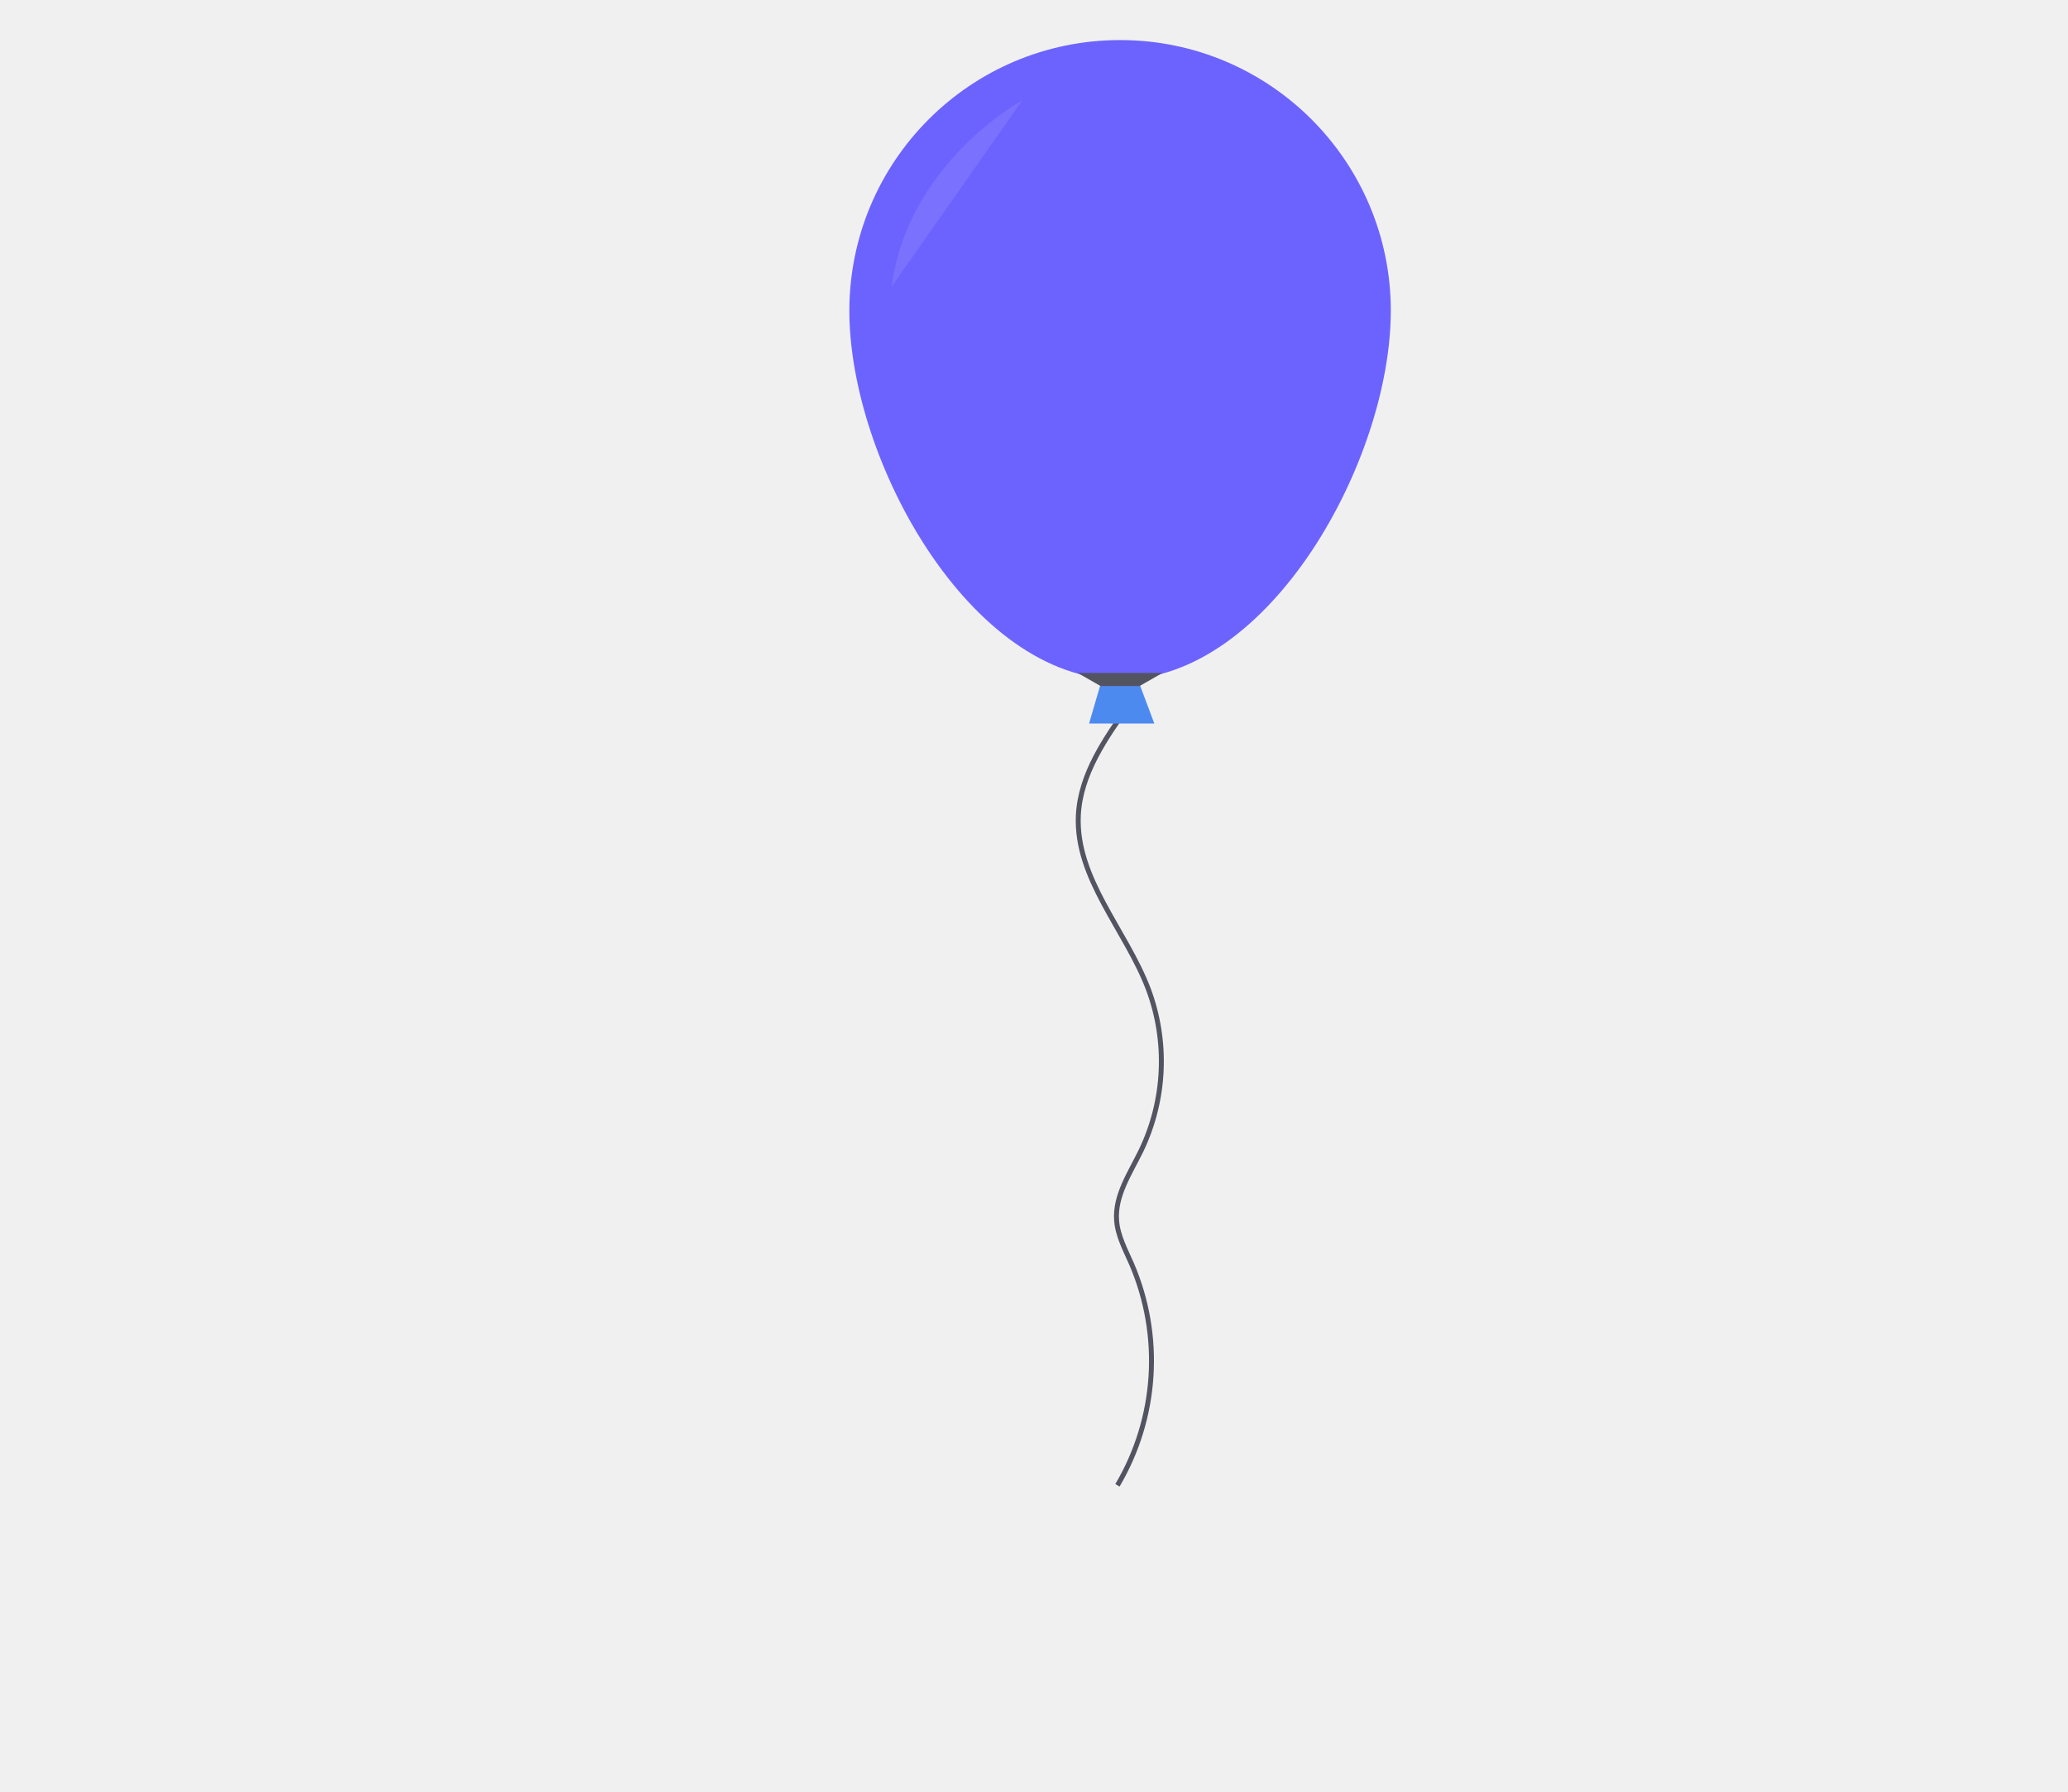
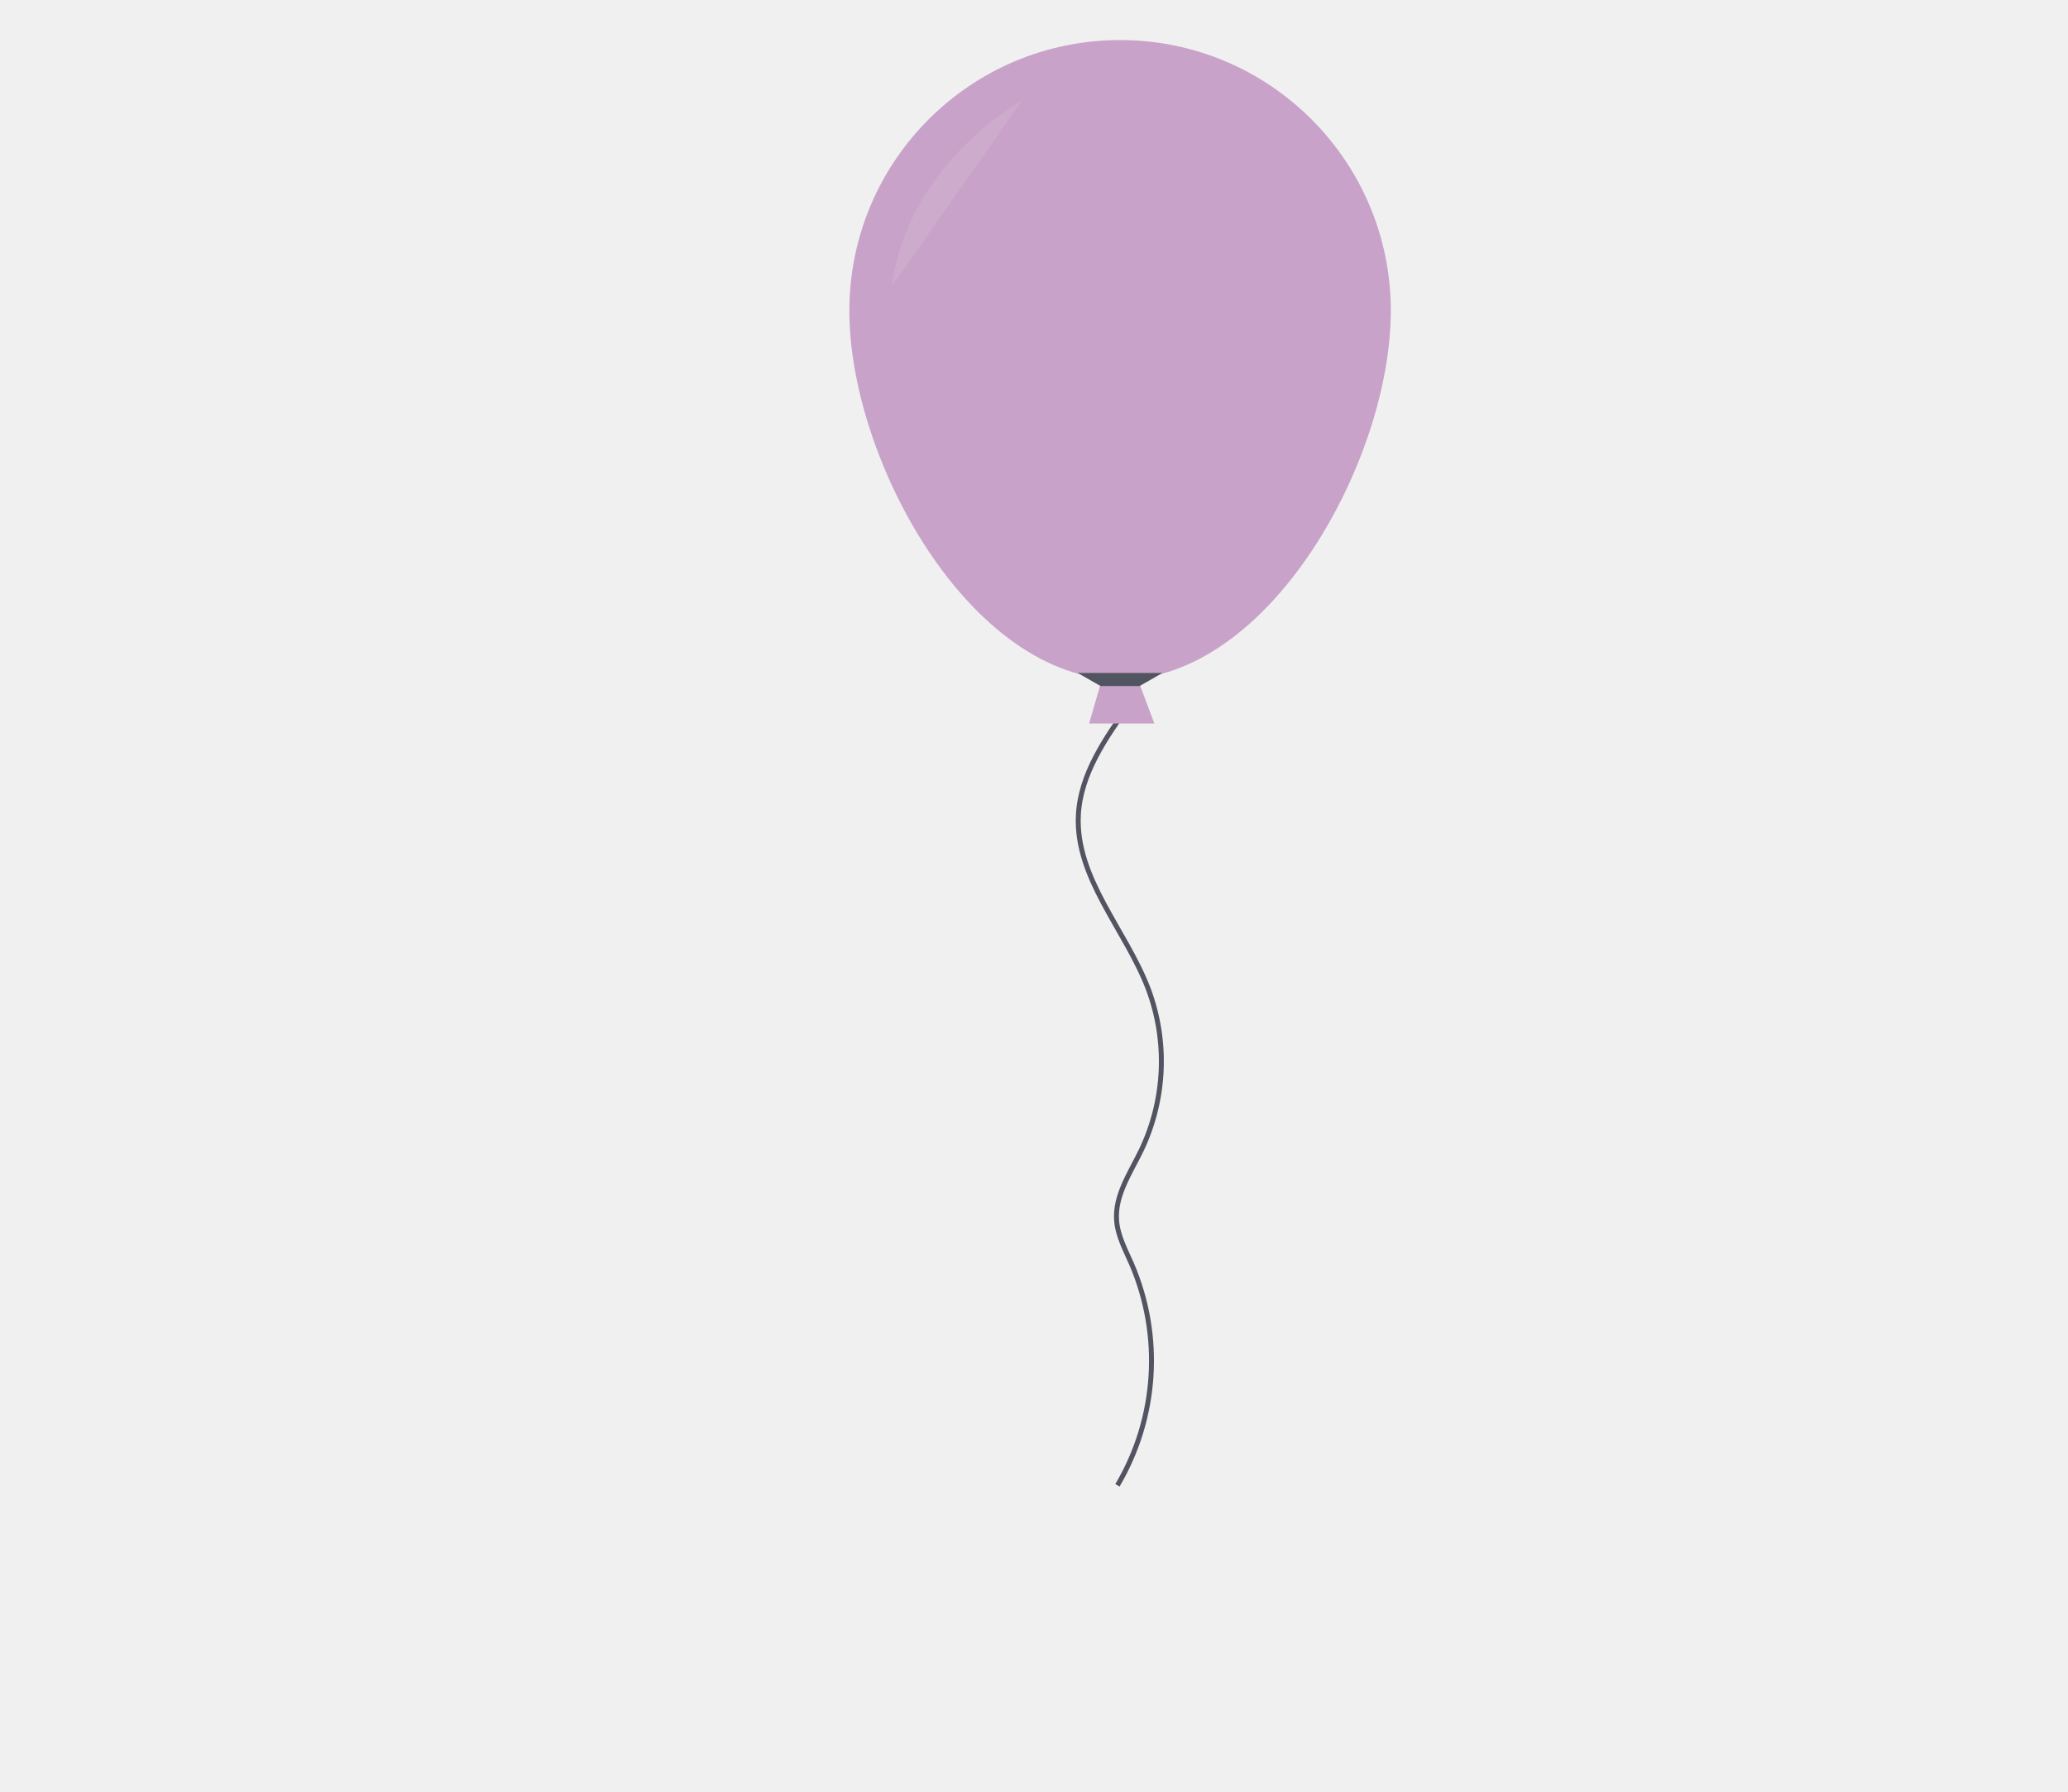
<svg xmlns="http://www.w3.org/2000/svg" id="683d3690-e1ab-45db-97b8-9484a1649262" data-name="Layer 1" width="839.2" height="727.08" viewBox="0 0 839.2 727.08">
  <path d="M637.45,372.4c-9.72,13.55-19.81,28.12-20.64,44.78-1.27,25.59,19.2,46.52,28.34,70.46a83.74,83.74,0,0,1-2.81,65.5c-4.46,9.22-10.82,18.38-10,28.59.47,6.23,3.59,11.9,6.1,17.63a99.4,99.4,0,0,1-5.77,89.75" transform="translate(-180.4 -86.46)" fill="none" stroke-miterlimit="10" stroke-width="2" stroke="url(#1a6f3992-5825-4187-85b9-fb55ca803b83)" />
  <path d="M638.65,372.4C628.94,386,618.85,400.53,618,417.18c-1.27,25.59,19.2,46.52,28.34,70.46a83.74,83.74,0,0,1-2.81,65.5c-4.46,9.22-10.82,18.38-10,28.59.47,6.23,3.59,11.9,6.1,17.63a99.4,99.4,0,0,1-5.77,89.75" transform="translate(-180.4 -86.46)" fill="none" stroke="#535461" stroke-miterlimit="10" stroke-width="2" />
-   <polygon points="468.43 293.56 441.95 293.56 446.59 277.68 462.47 277.68 468.43 293.56" fill="#4d8af0" />
-   <path d="M744.79,212.58c0,60.68-49.19,149.57-109.86,149.57s-109.86-88.9-109.86-149.57a109.86,109.86,0,0,1,219.73,0Z" transform="translate(-180.4 -86.46)" fill="#6c63ff" />
+   <polygon points="468.43 293.56 441.95 293.56 446.59 277.68 462.47 277.68 468.43 293.56" fill="#C8A2C8" />
+   <path d="M744.79,212.58c0,60.68-49.19,149.57-109.86,149.57s-109.86-88.9-109.86-149.57a109.86,109.86,0,0,1,219.73,0Z" transform="translate(-180.4 -86.46)" fill=" #C8A2C8" />
  <polygon points="462.47 278.34 446.59 278.34 437.32 273.04 471.74 273.04 462.47 278.34" fill="#535461" />
  <path d="M595.22,127.2s-46.33,25.15-52.95,75.45" transform="translate(-180.4 -86.46)" fill="#fff" opacity="0.1" />
</svg>
